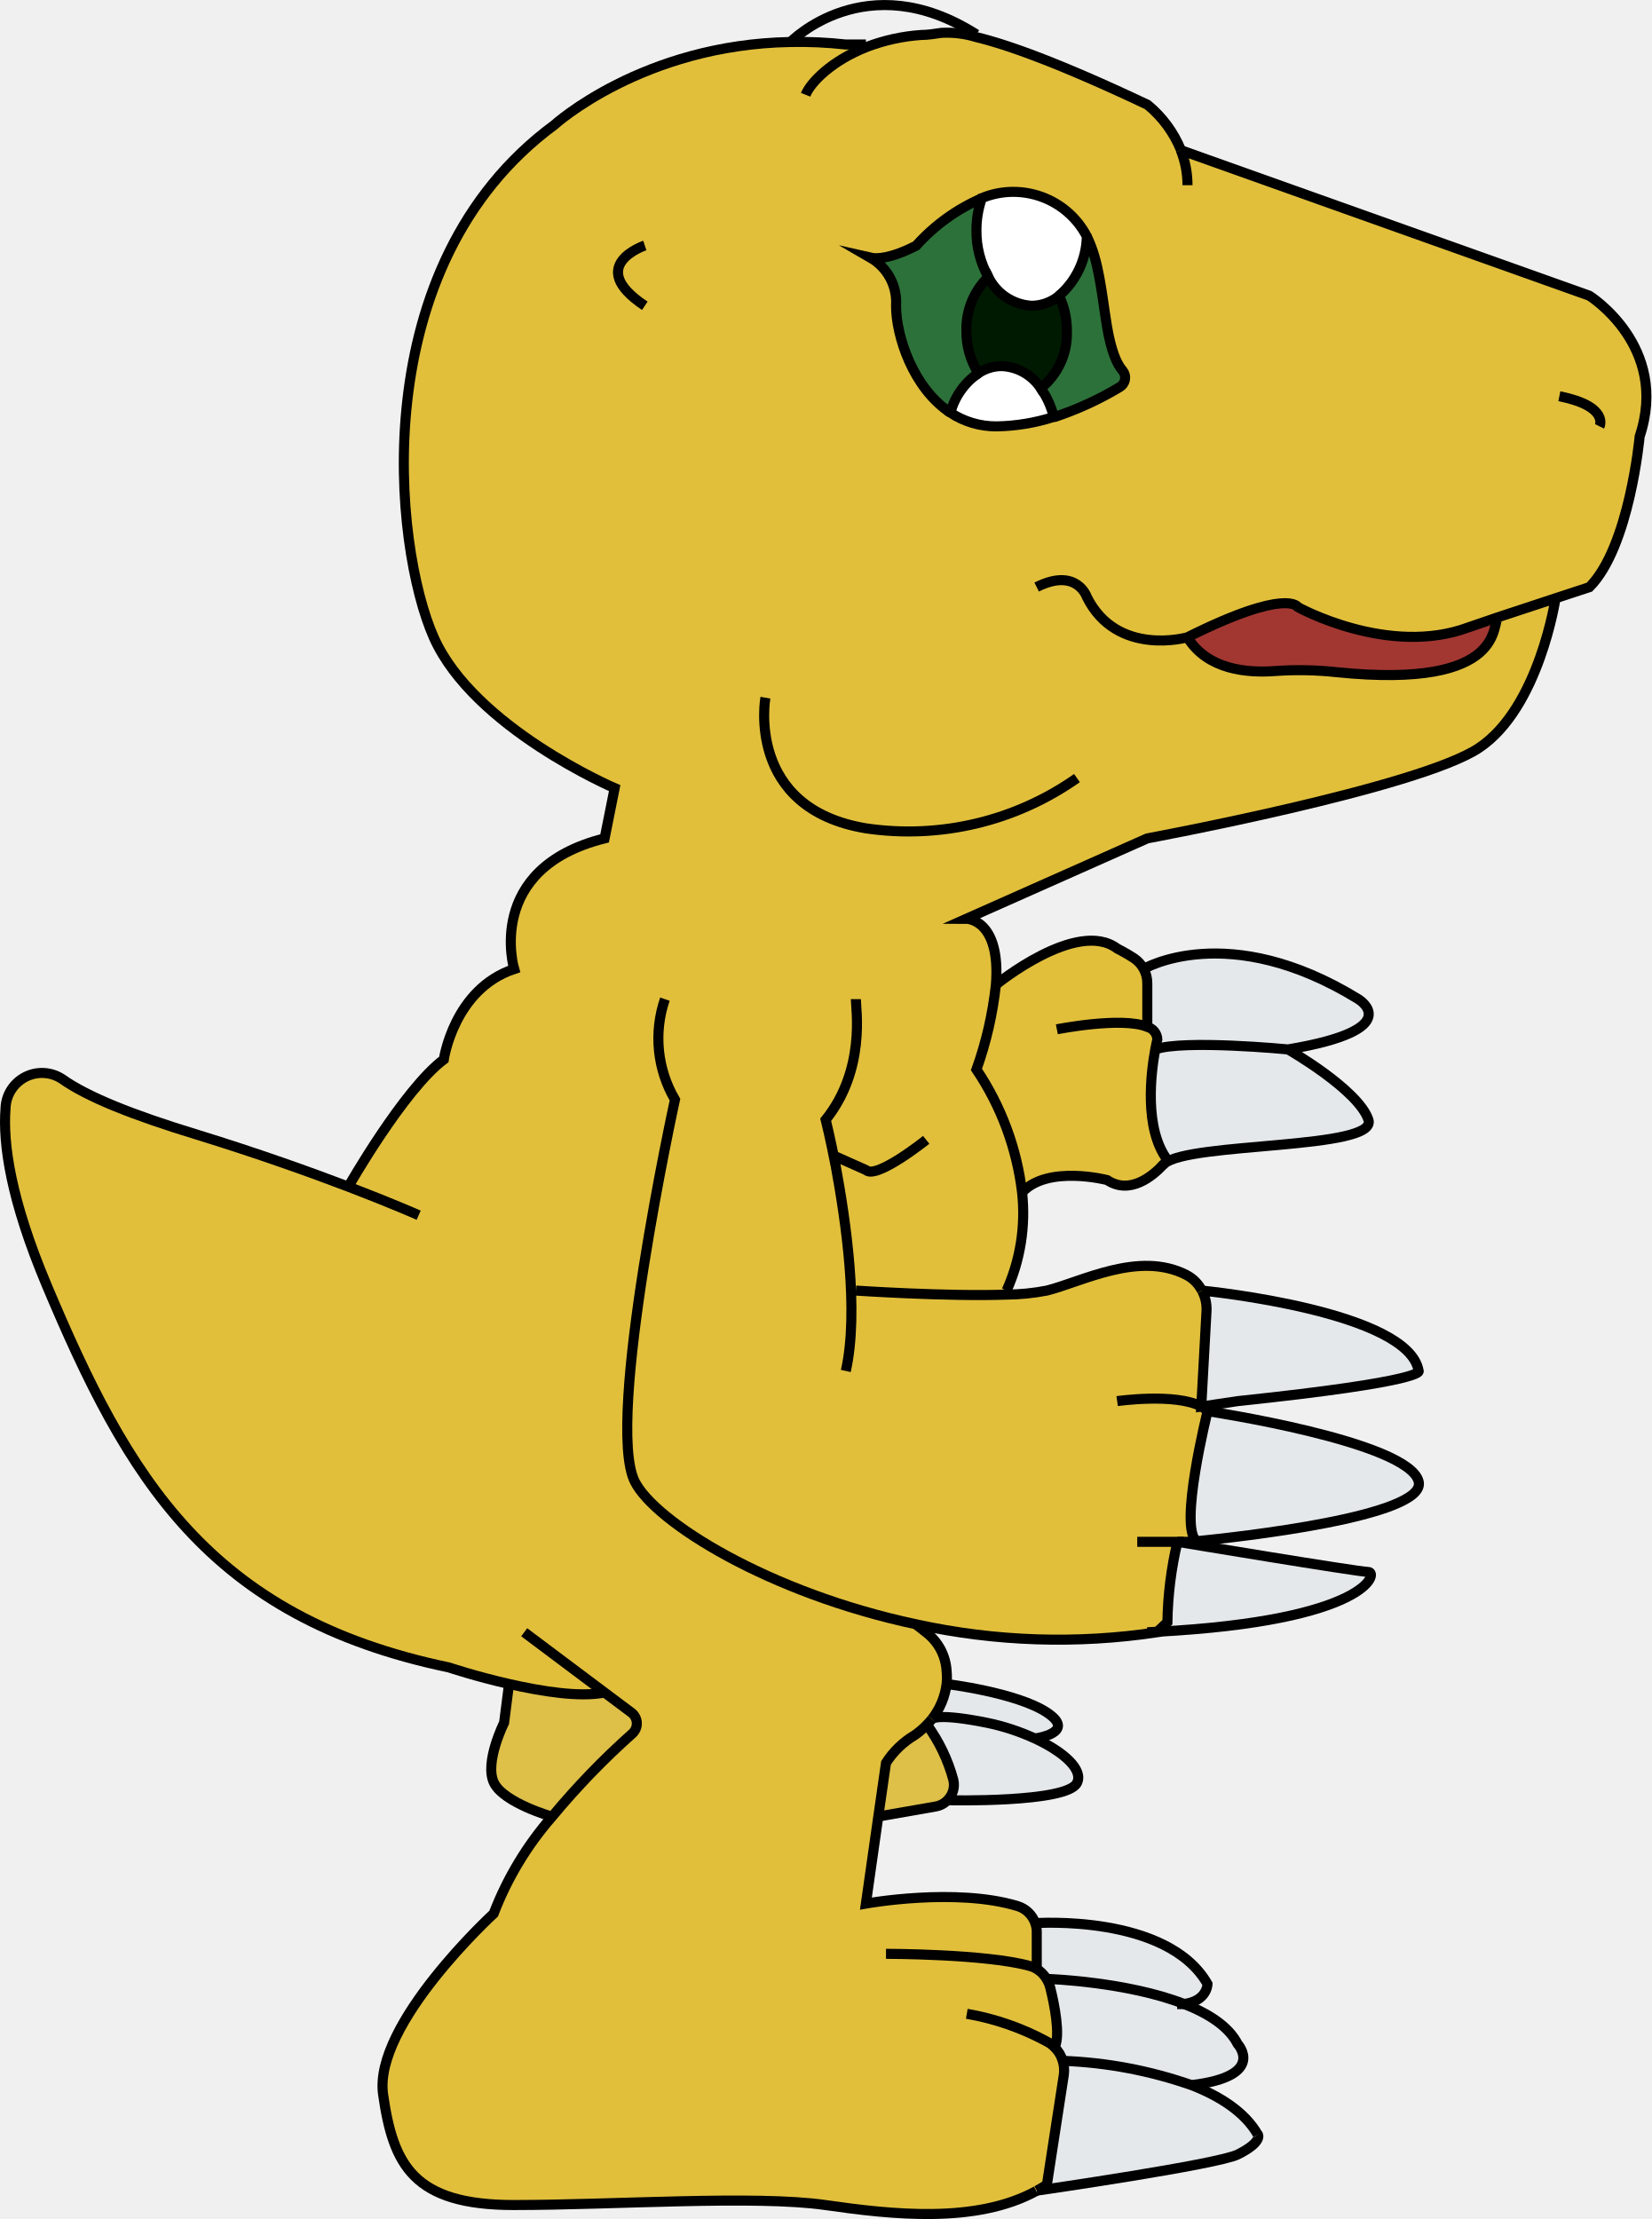
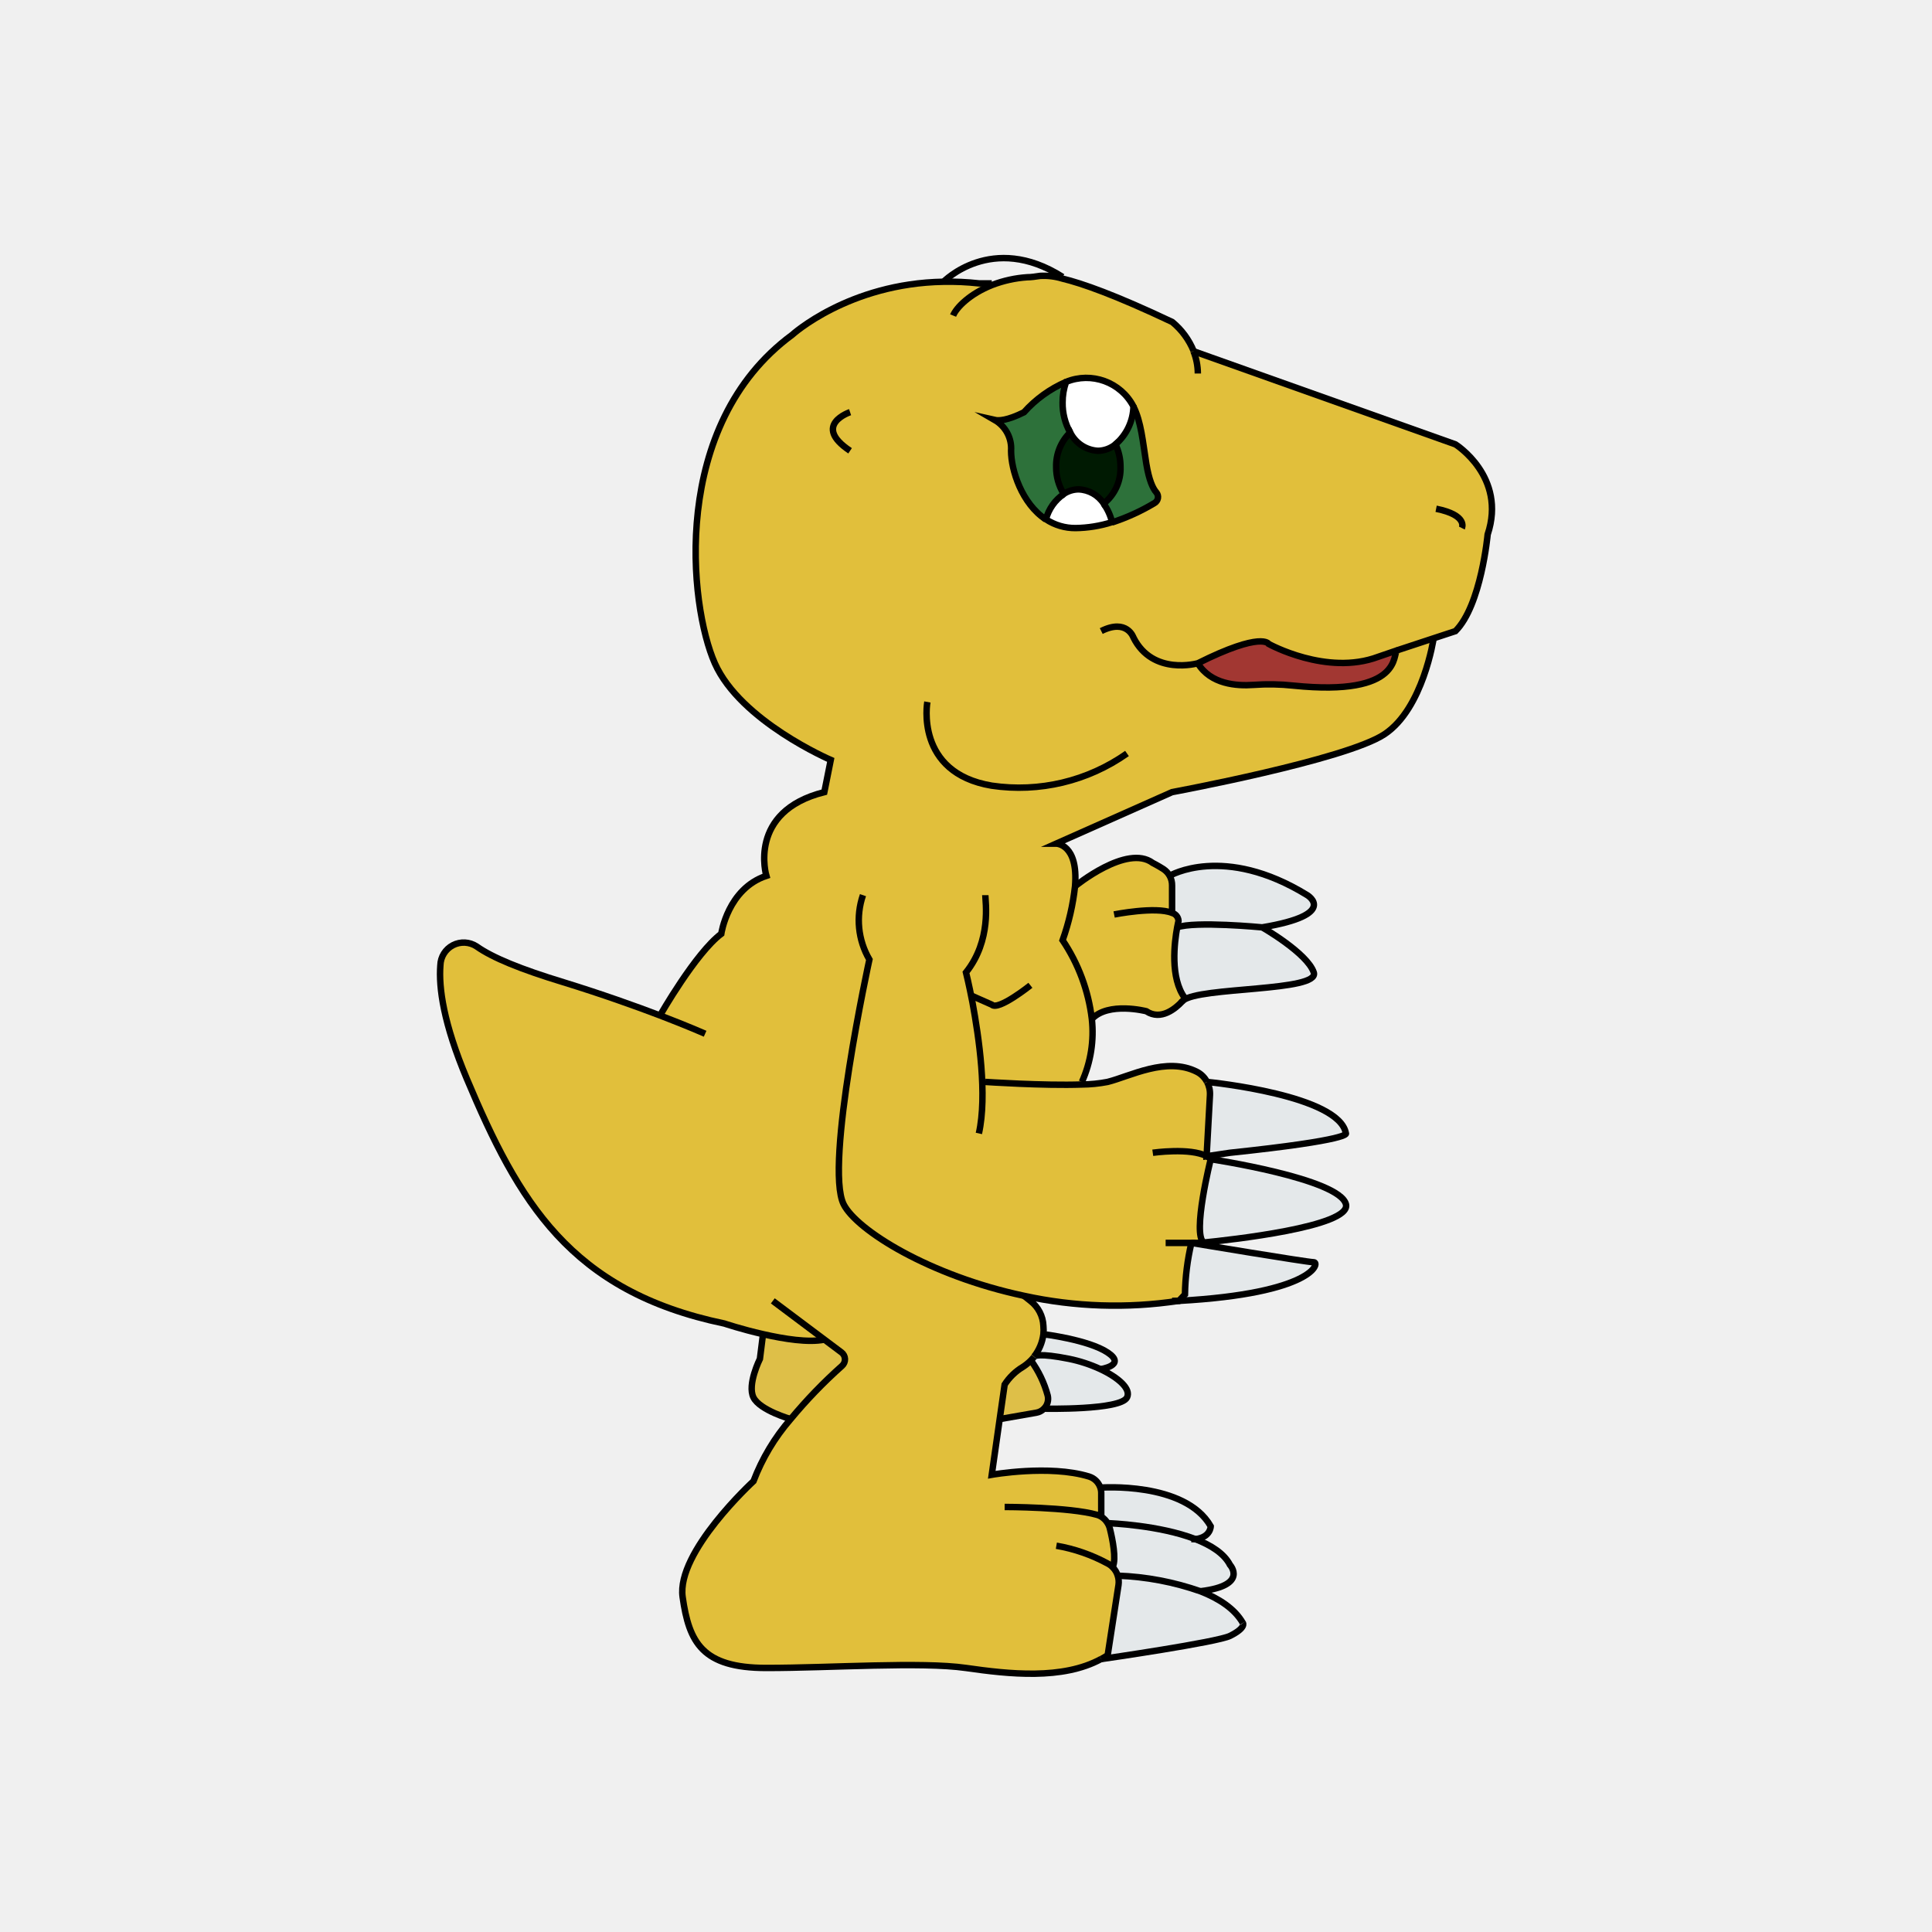
- <svg xmlns="http://www.w3.org/2000/svg" viewBox="0 0 164.33 220.82">
+ <svg xmlns="http://www.w3.org/2000/svg" viewBox="0 0 300 300">
  <defs>
-     <style>.cls-1{fill:#a23732;}.cls-2{fill:#e4e8ea;}.cls-3{fill:#e1bf3b;}.cls-4{fill:#2d713a;}.cls-5{fill:#fff;}.cls-6{fill:#001a02;}.cls-7{fill:#debf48;}.cls-8{fill:none;stroke:#000;stroke-miterlimit:10;}</style>
+     <style>.cls-1,.cls-9{fill:none;}.cls-2{fill:#a23732;}.cls-3{fill:#e4e8ea;}.cls-4{fill:#e1bf3b;}.cls-5{fill:#2d713a;}.cls-6{fill:#fff;}.cls-7{fill:#001a02;}.cls-8{fill:#debf48;}.cls-9{stroke:#000;stroke-miterlimit:10;}</style>
  </defs>
  <g id="Capa_2" data-name="Capa 2">
+     <g id="img_bg" data-name="img bg">
+       <rect class="cls-1" width="300" height="300" />
+     </g>
    <g id="E">
-       <path class="cls-1" d="M146.16,62.43c.46-.17,1.56-.55,2.92-1v0c-.75.38,1.1,7.2-16.1,5.44a34.49,34.49,0,0,0-6.18-.11c-2.61.19-6.69-.09-8.65-3.35,10-5,11-3,11-3S138.16,65.43,146.16,62.43Z" />
-       <path class="cls-2" d="M141.16,147.43c.87,3.49-18.24,5.56-22.08,5.94-1.84-1.27,1.08-12.94,1.08-12.94S140.16,143.43,141.16,147.43Z" />
-       <path class="cls-2" d="M141.16,136.43s1,1-18,3l-3.63.54.52-9.48a3.92,3.92,0,0,0-.45-2.06C120.22,128.49,140.18,130.52,141.16,136.43Z" />
-       <path class="cls-2" d="M136.16,156.43c1,0,0,4.84-21,5.95l1-.95a37.46,37.46,0,0,1,1-8S135.16,156.43,136.16,156.43Z" />
-       <path class="cls-2" d="M136.16,111.43c1,2.91-17.8,2.2-20.31,4.37.2-.22.31-.37.31-.37-2.35-3.13-1.63-8.72-1.21-11,2.79-1,13.21,0,13.21,0S135.16,108.43,136.16,111.43Z" />
-       <path class="cls-2" d="M135.16,99.43s5,3-7,5c0,0-10.42-1-13.21,0,.12-.63.21-1,.21-1a1.35,1.35,0,0,0-1-1.24V97.91a3.1,3.1,0,0,0-.38-1.48S122.16,91.43,135.16,99.43Z" />
-       <path class="cls-2" d="M125.16,212.43s.53.74-2,2c-2,1-19.49,3.53-20,3.6q.51-.28,1-.6l1.68-10.9a3.21,3.21,0,0,0-.12-1.45h0a43.67,43.67,0,0,1,12.89,2.44C121.39,208.61,123.87,210.17,125.16,212.43Z" />
-       <path class="cls-2" d="M117.77,199.4c2.44.94,4.49,2.24,5.39,4,0,0,2.93,3.19-4.54,4.09a43.67,43.67,0,0,0-12.89-2.44h0a3,3,0,0,0-.8-1.32l.09-.08c.58-1.2,0-4.13-.47-5.88a2.93,2.93,0,0,0-.37-.87C104.51,196.94,112.16,197.23,117.77,199.4Z" />
-       <path class="cls-2" d="M120.16,197.43s0,1.72-2.39,2c-5.61-2.17-13.26-2.46-13.6-2.47a2.88,2.88,0,0,0-1-1l0,0v-3.62a2.53,2.53,0,0,0-.15-.87S116.16,190.43,120.16,197.43Z" />
-       <path class="cls-3" d="M114.16,102.19a1.35,1.35,0,0,1,1,1.24s-.09.37-.21,1c-.42,2.28-1.14,7.87,1.21,11,0,0-.11.15-.31.37l0,0-.13.13c-.94,1-3.23,3-5.53,1.47,0,0-5.92-1.53-8.46,1.23a27.83,27.83,0,0,0-4.54-12.23A36.87,36.87,0,0,0,99.09,98s8.07-6.61,12.07-3.61c0,0,.8.4,1.64.94a3,3,0,0,1,1.36,2.54Z" />
-       <path class="cls-4" d="M105.38,29.44a8,8,0,0,0,2.76-5.91c1.21,2.4,1.45,5.49,2,8.9.42,2.53,1,3.82,1.57,4.46a1.09,1.09,0,0,1-.31,1.64,32.09,32.09,0,0,1-6.57,3,8.27,8.27,0,0,0-1.29-2.85,7,7,0,0,0,2.6-5.71A8,8,0,0,0,105.38,29.44Z" />
-       <path class="cls-3" d="M86.25,4.67a18.78,18.78,0,0,1,5.41-1.19c.66,0,1.32-.11,2-.21a9.88,9.88,0,0,1,3.47.42c3,.72,8.15,2.52,17.06,6.74a11.41,11.41,0,0,1,3.32,4.51h0l40.67,14.49s8,5,5,14c0,0-1,11-5,15l-3.38,1.11s-1.62,10.89-7.62,14.89-33,9-33,9l-18,8s3.47,0,2.93,6.61a36.87,36.87,0,0,1-1.93,8.39,27.83,27.83,0,0,1,4.54,12.23,18.83,18.83,0,0,1-1.54,9.77v.4a22,22,0,0,0,4-.4c3.45-.86,9.15-4,13.86-1.57a3.56,3.56,0,0,1,1.57,1.57h0a3.92,3.92,0,0,1,.45,2.06l-.52,9.48a2.69,2.69,0,0,1,.63.46s-2.92,11.67-1.08,12.94l-.67.06h-1.25a37.46,37.46,0,0,0-1,8l-1,.95,0,.05a66.09,66.09,0,0,1-24-.79l1,.79a5.18,5.18,0,0,1,2.06,3.87,6.83,6.83,0,0,1,0,1.28,7.08,7.08,0,0,1-1.45,3.48h0a6.66,6.66,0,0,1-.5.56A7.33,7.33,0,0,1,91,172.68a8.62,8.62,0,0,0-2.84,2.75l-.77,5.36-1.23,8.64s8.94-1.62,15.09.25a2.69,2.69,0,0,1,1.76,1.7,2.53,2.53,0,0,1,.15.87v3.62l0,0a2.88,2.88,0,0,1,1,1,2.93,2.93,0,0,1,.37.87c.44,1.75,1,4.68.47,5.88l-.09.08a3,3,0,0,1,.8,1.32,3.21,3.21,0,0,1,.12,1.45l-1.68,10.9q-.48.31-1,.6h0c-6,3.29-14.38,2.35-21,1.4-7-1-21,0-31,0s-12-4-13-11,11-18,11-18A32.09,32.09,0,0,1,55,180.8a75.89,75.89,0,0,1,8-8.29,1.35,1.35,0,0,0-.09-2.08l-2.67-2c-2.47.49-6.28-.11-9.51-.85s-6-1.65-6-1.65c-24-5-32-19-40-38C1,119.31.28,113.78.55,110.31a3.63,3.63,0,0,1,5.64-2.93c2.46,1.75,6.89,3.53,13.47,5.55,6,1.85,11.19,3.71,15,5.16,0,0,5.5-9.66,9.5-12.66,0,0,1-7,7-9,0,0-3-10,9-13l1-5s-14-6-18-15-7-37,12-51c0,0,8.78-8,23.5-8.25a41.77,41.77,0,0,1,5.5.25h2Zm31.91,58.76c2,3.26,6,3.54,8.65,3.35a34.49,34.49,0,0,1,6.18.11c17.2,1.76,15.35-5.06,16.1-5.44v0c-1.36.46-2.46.84-2.92,1-8,3-17-2-17-2S128.16,58.43,118.16,63.43Zm-6.74-24.9a1.09,1.09,0,0,0,.31-1.64c-.55-.64-1.15-1.93-1.57-4.46-.57-3.41-.81-6.5-2-8.9h0A8.25,8.25,0,0,0,97.7,19.71a18.8,18.8,0,0,0-6.54,4.72c-2.6,1.3-3.94,1.33-4.55,1.19,0,0,0,0,0,0a5.12,5.12,0,0,1,2.55,4.79c0,3,1.67,8.18,5.41,10.64a8.23,8.23,0,0,0,4.59,1.36,19.66,19.66,0,0,0,5.69-.94A32.09,32.09,0,0,0,111.42,38.53Z" />
-       <path class="cls-2" d="M104.16,170.43c3,2-1.15,2.59-1.15,2.59a22.07,22.07,0,0,0-4.85-1.59c-4.65-.93-5.35-.44-5.42-.37a7.08,7.08,0,0,0,1.45-3.48S101.16,168.43,104.16,170.43Z" />
-       <path class="cls-5" d="M103.56,38.64a8.27,8.27,0,0,1,1.29,2.85,19.66,19.66,0,0,1-5.69.94,8.23,8.23,0,0,1-4.59-1.36,6.89,6.89,0,0,1,2.78-3.93,4.19,4.19,0,0,1,2.31-.71A4.89,4.89,0,0,1,103.56,38.64Z" />
-       <path class="cls-5" d="M105.38,29.44a4.37,4.37,0,0,1-2.72,1,5.12,5.12,0,0,1-4.32-2.87,9.27,9.27,0,0,1-1.18-4.63,9.54,9.54,0,0,1,.54-3.22,8.25,8.25,0,0,1,10.44,3.81h0A8,8,0,0,1,105.38,29.44Z" />
-       <path class="cls-6" d="M98.34,27.56a5.12,5.12,0,0,0,4.32,2.87,4.37,4.37,0,0,0,2.72-1,8,8,0,0,1,.78,3.49,7,7,0,0,1-2.6,5.71,4.89,4.89,0,0,0-3.9-2.21,4.19,4.19,0,0,0-2.31.71,7.74,7.74,0,0,1-1.19-4.21A7.22,7.22,0,0,1,98.34,27.56Z" />
-       <path class="cls-2" d="M107.16,177.43c-1,2-12.85,1.72-12.85,1.72h0a2.15,2.15,0,0,0,.56-2,16.56,16.56,0,0,0-2.63-5.49,6.66,6.66,0,0,0,.5-.56h0c.07-.07.77-.56,5.42.37A22.07,22.07,0,0,1,103,173C105.86,174.35,107.82,176.11,107.16,177.43Z" />
-       <path class="cls-7" d="M94.86,177.12a2.15,2.15,0,0,1-.56,2,2.12,2.12,0,0,1-1.19.65l-5.72,1,.77-5.36A8.62,8.62,0,0,1,91,172.68a7.33,7.33,0,0,0,1.23-1.05A16.56,16.56,0,0,1,94.86,177.12Z" />
-       <path class="cls-4" d="M97.16,22.93a9.27,9.27,0,0,0,1.18,4.63,7.22,7.22,0,0,0-2.18,5.37,7.74,7.74,0,0,0,1.19,4.21,6.89,6.89,0,0,0-2.78,3.93c-3.74-2.46-5.41-7.66-5.41-10.64a5.12,5.12,0,0,0-2.55-4.79s0,0,0,0c.61.14,2,.11,4.55-1.19a18.8,18.8,0,0,1,6.54-4.72A9.54,9.54,0,0,0,97.16,22.93Z" />
-       <path class="cls-7" d="M62.83,170.43a1.35,1.35,0,0,1,.09,2.08,75.89,75.89,0,0,0-8,8.29h0s-4.79-1.36-5.79-3.36,1-6,1-6l.49-3.85c3.23.74,7,1.34,9.51.85Z" />
-       <path class="cls-8" d="M41.66,120.93s-2.59-1.15-7-2.84c-3.81-1.45-9-3.31-15-5.16-6.58-2-11-3.8-13.47-5.55a3.63,3.63,0,0,0-5.64,2.93c-.27,3.47.48,9,4.11,17.62,8,19,16,33,40,38,0,0,2.69.9,6,1.65s7,1.34,9.51.85" />
-       <path class="cls-8" d="M103.17,218q.51-.28,1-.6l1.68-10.9a3.21,3.21,0,0,0-.12-1.45,3,3,0,0,0-.8-1.32,2.69,2.69,0,0,0-.73-.55,25.9,25.9,0,0,0-8-2.78" />
-       <path class="cls-8" d="M52.16,162.43l8,6,2.67,2a1.35,1.35,0,0,1,.09,2.08,75.89,75.89,0,0,0-8,8.29,32.09,32.09,0,0,0-5.8,9.63s-12,11-11,18,3,11,13,11,24-1,31,0c6.62.95,15,1.89,21-1.4" />
-       <path class="cls-8" d="M88.16,194.43s10,0,14.34,1.22a2.35,2.35,0,0,1,.63.27,2.88,2.88,0,0,1,1,1,2.93,2.93,0,0,1,.37.87c.44,1.75,1,4.68.47,5.88" />
-       <path class="cls-8" d="M92.74,171.06a7.08,7.08,0,0,0,1.45-3.48,6.83,6.83,0,0,0,0-1.28,5.18,5.18,0,0,0-2.06-3.87l-1-.79" />
-       <path class="cls-8" d="M103.16,195.87v-3.62a2.53,2.53,0,0,0-.15-.87,2.69,2.69,0,0,0-1.76-1.7c-6.15-1.87-15.09-.25-15.09-.25l1.23-8.64.77-5.36A8.62,8.62,0,0,1,91,172.68a7.33,7.33,0,0,0,1.23-1.05,6.66,6.66,0,0,0,.5-.56" />
-       <path class="cls-8" d="M50.65,167.58l-.49,3.85s-2,4-1,6,5.79,3.36,5.79,3.36" />
-       <path class="cls-8" d="M92.23,171.63a16.56,16.56,0,0,1,2.63,5.49,2.15,2.15,0,0,1-.56,2,2.12,2.12,0,0,1-1.19.65l-5.72,1" />
-       <path class="cls-8" d="M34.66,118.09s5.5-9.66,9.5-12.66c0,0,1-7,7-9,0,0-3-10,9-13l1-5s-14-6-18-15-7-37,12-51c0,0,8.78-8,23.5-8.25a41.77,41.77,0,0,1,5.5.25h2" />
-       <path class="cls-8" d="M64.16,24.43s-6,2,0,6" />
-       <path class="cls-8" d="M117.49,14.94a9.43,9.43,0,0,1,.67,3.49" />
-       <path class="cls-8" d="M80.16,9.43c.49-1.22,2.57-3.38,6.09-4.76a18.78,18.78,0,0,1,5.41-1.19c.66,0,1.32-.11,2-.21a9.88,9.88,0,0,1,3.47.42c3,.72,8.15,2.52,17.06,6.74a11.41,11.41,0,0,1,3.32,4.51" />
-       <path class="cls-8" d="M78.66,4.18s7.5-7.75,18.5-.75" />
-       <path class="cls-8" d="M117.48,14.94h0l40.67,14.49s8,5,5,14c0,0-1,11-5,15l-3.38,1.11-5.7,1.88c-1.36.46-2.46.84-2.92,1-8,3-17-2-17-2s-1-2-11,3c0,0-7,2-10-4,0,0-1-3-5-1" />
-       <path class="cls-8" d="M118.16,63.43c2,3.26,6,3.54,8.65,3.35a34.49,34.49,0,0,1,6.18.11c17.2,1.76,15.35-5.06,16.1-5.44l.07,0" />
-       <path class="cls-8" d="M154.78,59.54s-1.62,10.89-7.62,14.89-33,9-33,9l-18,8s3.47,0,2.93,6.61a36.87,36.87,0,0,1-1.93,8.39,27.83,27.83,0,0,1,4.54,12.23,18.83,18.83,0,0,1-1.54,9.77" />
-       <path class="cls-8" d="M107.16,77.43a29.08,29.08,0,0,1-21,5c-12-2-10-13-10-13" />
-       <path class="cls-8" d="M94.57,41.07c-3.74-2.46-5.41-7.66-5.41-10.64a5.12,5.12,0,0,0-2.55-4.79s0,0,0,0c.61.14,2,.11,4.55-1.19a18.8,18.8,0,0,1,6.54-4.72" />
-       <path class="cls-8" d="M108.14,23.53c1.21,2.4,1.45,5.49,2,8.9.42,2.53,1,3.82,1.57,4.46a1.09,1.09,0,0,1-.31,1.64,32.09,32.09,0,0,1-6.57,3" />
-       <path class="cls-8" d="M159.16,42.43s1-2-4-3" />
-       <path class="cls-8" d="M103.56,38.64a8.27,8.27,0,0,1,1.29,2.85,19.66,19.66,0,0,1-5.69.94,8.23,8.23,0,0,1-4.59-1.36,6.89,6.89,0,0,1,2.78-3.93" />
-       <path class="cls-8" d="M98.34,27.56a9.27,9.27,0,0,1-1.18-4.63,9.54,9.54,0,0,1,.54-3.22,8.25,8.25,0,0,1,10.44,3.81h0a8,8,0,0,1-2.76,5.91" />
-       <path class="cls-8" d="M105.38,29.44a8,8,0,0,1,.78,3.49,7,7,0,0,1-2.6,5.71,4.89,4.89,0,0,0-3.9-2.21,4.19,4.19,0,0,0-2.31.71,7.74,7.74,0,0,1-1.19-4.21,7.22,7.22,0,0,1,2.18-5.37,5.12,5.12,0,0,0,4.32,2.87A4.37,4.37,0,0,0,105.38,29.44Z" />
-       <path class="cls-8" d="M103,191.38s13.15-.95,17.15,6.05c0,0,0,1.72-2.39,2a5.79,5.79,0,0,1-.61,0" />
-       <path class="cls-8" d="M104.16,196.93h0c.34,0,8,.3,13.6,2.47,2.44.94,4.49,2.24,5.39,4,0,0,2.93,3.19-4.54,4.09" />
-       <path class="cls-8" d="M105.73,205.08a43.67,43.67,0,0,1,12.89,2.44c2.77,1.09,5.25,2.65,6.54,4.91" />
-       <path class="cls-8" d="M103.16,218h0c.5-.07,18-2.61,20-3.6,2.53-1.26,2-2,2-2" />
-       <path class="cls-8" d="M94.31,179.15s11.85.28,12.85-1.72c.66-1.32-1.3-3.08-4.15-4.41a22.07,22.07,0,0,0-4.85-1.59c-4.65-.93-5.35-.44-5.42-.37h0" />
-       <path class="cls-8" d="M94.19,167.58s7,.85,10,2.85S103,173,103,173" />
-       <path class="cls-8" d="M66.16,99.43a12.07,12.07,0,0,0,1,10s-7,32-4,38c2,4,13.3,11.09,28,14.21a66.09,66.09,0,0,0,24,.79l0-.05,1-.95a37.46,37.46,0,0,1,1-8h-4" />
-       <path class="cls-8" d="M111.16,139.43s5.83-.83,8.37.54a2.69,2.69,0,0,1,.63.46s-2.92,11.67-1.08,12.94a.21.21,0,0,0,.08.06h-2s18,3,19,3,0,4.84-21,5.95l-1,.05" />
-       <path class="cls-8" d="M85.16,99.43c0,1,1,7-3,12,0,0,.46,1.84,1,4.63,1,5.42,2.33,14.42,1,20.37" />
-       <path class="cls-8" d="M92.16,113.43s-5,4-6,3L82.95,115" />
-       <path class="cls-8" d="M99.09,98s8.07-6.61,12.07-3.61c0,0,.8.4,1.64.94a3,3,0,0,1,1.36,2.54v4.52" />
-       <path class="cls-8" d="M115.82,115.83a.79.79,0,0,1-.13.13c-.94,1-3.23,3-5.53,1.47,0,0-5.92-1.53-8.46,1.23" />
-       <path class="cls-8" d="M105.16,102.43s6.47-1.29,9-.24a1.35,1.35,0,0,1,1,1.24s-.09.37-.21,1c-.42,2.28-1.14,7.87,1.21,11,0,0-.11.15-.31.37" />
-       <path class="cls-8" d="M113.78,96.43s8.38-5,21.38,3c0,0,5,3-7,5,0,0-10.42-1-13.21,0" />
-       <path class="cls-8" d="M128.16,104.43s7,4,8,7-17.8,2.2-20.31,4.37l0,0-.13.13,0,.05" />
-       <path class="cls-8" d="M119.59,128.43a3.56,3.56,0,0,0-1.57-1.57c-4.71-2.4-10.41.71-13.86,1.57a22,22,0,0,1-4,.4c-5.91.21-15-.4-15-.4" />
-       <path class="cls-8" d="M119.6,128.43c.62.06,20.58,2.09,21.56,8,0,0,1,1-18,3l-3.63.54.52-9.48a3.92,3.92,0,0,0-.45-2.06" />
-       <path class="cls-8" d="M119.6,128.43h0" />
-       <path class="cls-8" d="M120.16,140.43s20,3,21,7c.87,3.49-18.24,5.56-22.08,5.94l-.67.06" />
+       <path class="cls-2" d="M214,102c.46-.17,1.56-.55,2.92-1v0c-.75.38,1.1,7.2-16.1,5.44a34.49,34.49,0,0,0-6.18-.11c-2.61.19-6.69-.09-8.65-3.35,10-5,11-3,11-3S206,105,214,102Z" />
+       <path class="cls-3" d="M209,187c.87,3.49-18.24,5.56-22.08,5.94C185.07,191.69,188,180,188,180S208,183,209,187Z" />
+       <path class="cls-3" d="M209,176s1,1-18,3l-3.63.54.52-9.48a3.92,3.92,0,0,0-.45-2.06C188.05,168.08,208,170.11,209,176Z" />
+       <path class="cls-3" d="M204,196c1,0,0,4.84-20.95,6l.95-1a37.46,37.46,0,0,1,1-8S203,196,204,196Z" />
+       <path class="cls-3" d="M204,151c1,2.91-17.8,2.2-20.31,4.37.2-.22.31-.37.31-.37-2.35-3.13-1.63-8.72-1.21-11,2.79-1,13.21,0,13.21,0S203,148,204,151Z" />
+       <path class="cls-3" d="M203,139s5,3-7,5c0,0-10.42-1-13.21,0,.12-.63.21-1,.21-1a1.35,1.35,0,0,0-1-1.24V137.5a3.1,3.1,0,0,0-.38-1.48S190,131,203,139Z" />
+       <path class="cls-3" d="M193,252s.53.74-2,2c-2,1-19.49,3.53-20,3.6q.51-.28,1-.6l1.68-10.9a3.21,3.21,0,0,0-.12-1.45h0a43.67,43.67,0,0,1,12.89,2.44C189.22,248.2,191.7,249.76,193,252Z" />
+       <path class="cls-3" d="M185.6,239c2.44.94,4.49,2.24,5.39,4,0,0,2.93,3.19-4.54,4.09a43.67,43.67,0,0,0-12.89-2.44h0a3,3,0,0,0-.8-1.32l.09-.08c.58-1.2,0-4.13-.47-5.88a2.93,2.93,0,0,0-.37-.87C172.34,236.53,180,236.82,185.6,239Z" />
+       <path class="cls-3" d="M188,237s0,1.72-2.39,2c-5.61-2.17-13.26-2.46-13.6-2.47a2.88,2.88,0,0,0-1-1l0-.05v-3.62a2.53,2.53,0,0,0-.15-.87S184,230,188,237Z" />
+       <path class="cls-4" d="M182,141.78a1.35,1.35,0,0,1,1,1.24s-.09.37-.21,1c-.42,2.28-1.14,7.87,1.21,11,0,0-.11.15-.31.37l0,0-.13.13c-.94,1-3.23,3-5.53,1.47,0,0-5.92-1.53-8.46,1.23A27.83,27.83,0,0,0,165,146a36.87,36.87,0,0,0,1.93-8.39S175,131,179,134c0,0,.8.4,1.64.94A3,3,0,0,1,182,137.5Z" />
+       <path class="cls-5" d="M173.21,69A8,8,0,0,0,176,63.12c1.21,2.4,1.45,5.49,2,8.9.42,2.53,1,3.82,1.57,4.46a1.09,1.09,0,0,1-.31,1.64,32.09,32.09,0,0,1-6.57,3,8.27,8.27,0,0,0-1.29-2.85,7,7,0,0,0,2.6-5.71A8,8,0,0,0,173.21,69Z" />
+       <path class="cls-4" d="M154.08,44.26a18.78,18.78,0,0,1,5.41-1.19c.66,0,1.32-.11,2-.21a9.88,9.88,0,0,1,3.47.42c3,.72,8.15,2.52,17.06,6.74a11.41,11.41,0,0,1,3.32,4.51h0L226,69s8,5,5,14c0,0-1,11-5,15l-3.38,1.11S221,110,215,114s-33,9-33,9l-18,8s3.47,0,2.93,6.61A36.87,36.87,0,0,1,165,146a27.83,27.83,0,0,1,4.54,12.23A18.83,18.83,0,0,1,168,168v.4a22,22,0,0,0,4-.4c3.45-.86,9.15-4,13.86-1.57a3.56,3.56,0,0,1,1.57,1.57h0a3.92,3.92,0,0,1,.45,2.06l-.52,9.48a2.69,2.69,0,0,1,.63.46s-2.92,11.67-1.08,12.94l-.67.06H185a37.46,37.46,0,0,0-1,8l-.95,1-.05,0a66.09,66.09,0,0,1-24-.79l1,.79a5.18,5.18,0,0,1,2.06,3.87,6.83,6.83,0,0,1,0,1.28,7.08,7.08,0,0,1-1.45,3.48h0a6.66,6.66,0,0,1-.5.56,7.33,7.33,0,0,1-1.23,1A8.62,8.62,0,0,0,156,215l-.77,5.36L154,229s8.94-1.62,15.09.25a2.69,2.69,0,0,1,1.76,1.7,2.53,2.53,0,0,1,.15.87v3.62l0,.05a2.88,2.88,0,0,1,1,1,2.93,2.93,0,0,1,.37.87c.44,1.75,1,4.68.47,5.88l-.09.08a3,3,0,0,1,.8,1.32,3.21,3.21,0,0,1,.12,1.45L172,257q-.48.31-1,.6h0c-6,3.29-14.38,2.35-21,1.4-7-1-21,0-31,0s-12-4-13-11,11-18,11-18a32.09,32.09,0,0,1,5.8-9.63,75.89,75.89,0,0,1,8-8.29,1.35,1.35,0,0,0-.09-2.08L128,208c-2.47.49-6.28-.11-9.51-.85s-6-1.65-6-1.65c-24-5-32-19-40-38-3.63-8.62-4.38-14.15-4.11-17.62A3.63,3.63,0,0,1,74,147c2.46,1.75,6.89,3.53,13.47,5.55,6,1.85,11.19,3.71,15,5.16,0,0,5.5-9.66,9.5-12.66,0,0,1-7,7-9,0,0-3-10,9-13l1-5s-14-6-18-15-7-37,12-51c0,0,8.78-8,23.5-8.25A41.77,41.77,0,0,1,152,44h2ZM186,103c2,3.26,6,3.54,8.65,3.35a34.49,34.49,0,0,1,6.18.11c17.2,1.76,15.35-5.06,16.1-5.44v0c-1.36.46-2.46.84-2.92,1-8,3-17-2-17-2S196,98,186,103Zm-6.74-24.9a1.09,1.09,0,0,0,.31-1.64c-.55-.64-1.15-1.93-1.57-4.46-.57-3.41-.81-6.5-2-8.9h0a8.25,8.25,0,0,0-10.44-3.81A18.8,18.8,0,0,0,159,64c-2.6,1.3-3.94,1.33-4.55,1.19,0,0,0,0,0,0A5.12,5.12,0,0,1,157,70c0,3,1.67,8.18,5.41,10.64A8.23,8.23,0,0,0,167,82a19.66,19.66,0,0,0,5.69-.94A32.09,32.09,0,0,0,179.25,78.12Z" />
+       <path class="cls-3" d="M172,210c3,2-1.15,2.59-1.15,2.59A22.07,22.07,0,0,0,166,211c-4.65-.93-5.35-.44-5.42-.37a7.08,7.08,0,0,0,1.45-3.48S169,208,172,210Z" />
+       <path class="cls-6" d="M171.39,78.23a8.27,8.27,0,0,1,1.29,2.85A19.66,19.66,0,0,1,167,82a8.23,8.23,0,0,1-4.59-1.36,6.89,6.89,0,0,1,2.78-3.93,4.19,4.19,0,0,1,2.31-.71A4.89,4.89,0,0,1,171.39,78.23Z" />
+       <path class="cls-6" d="M173.21,69a4.37,4.37,0,0,1-2.72,1,5.12,5.12,0,0,1-4.32-2.87A9.27,9.27,0,0,1,165,62.52a9.54,9.54,0,0,1,.54-3.22A8.25,8.25,0,0,1,176,63.11h0A8,8,0,0,1,173.21,69Z" />
+       <path class="cls-7" d="M166.17,67.15A5.12,5.12,0,0,0,170.49,70a4.37,4.37,0,0,0,2.72-1,8,8,0,0,1,.78,3.49,7,7,0,0,1-2.6,5.71,4.89,4.89,0,0,0-3.9-2.21,4.19,4.19,0,0,0-2.31.71A7.74,7.74,0,0,1,164,72.52,7.22,7.22,0,0,1,166.17,67.15Z" />
+       <path class="cls-3" d="M175,217c-1,2-12.85,1.72-12.85,1.72h0a2.15,2.15,0,0,0,.56-2,16.56,16.56,0,0,0-2.63-5.49,6.66,6.66,0,0,0,.5-.56h0c.07-.07.77-.56,5.42.37a22.07,22.07,0,0,1,4.85,1.59C173.69,213.94,175.65,215.7,175,217Z" />
+       <path class="cls-8" d="M162.69,216.71a2.15,2.15,0,0,1-.56,2,2.12,2.12,0,0,1-1.19.65l-5.72,1L156,215a8.62,8.62,0,0,1,2.84-2.75,7.33,7.33,0,0,0,1.23-1A16.56,16.56,0,0,1,162.69,216.71Z" />
+       <path class="cls-5" d="M165,62.52a9.27,9.27,0,0,0,1.18,4.63A7.22,7.22,0,0,0,164,72.52a7.74,7.74,0,0,0,1.19,4.21,6.89,6.89,0,0,0-2.78,3.93C158.66,78.2,157,73,157,70a5.12,5.12,0,0,0-2.55-4.79s0,0,0,0c.61.14,1.95.11,4.55-1.19a18.8,18.8,0,0,1,6.54-4.72A9.54,9.54,0,0,0,165,62.52Z" />
+       <path class="cls-8" d="M130.66,210a1.35,1.35,0,0,1,.09,2.08,75.89,75.89,0,0,0-8,8.29h0S118,219,117,217s1-6,1-6l.49-3.85c3.23.74,7,1.34,9.51.85Z" />
+       <path class="cls-9" d="M109.49,160.52s-2.59-1.15-7-2.84c-3.81-1.45-9-3.31-15-5.16-6.58-2-11-3.8-13.47-5.55a3.63,3.63,0,0,0-5.64,2.93c-.27,3.47.48,9,4.11,17.62,8,19,16,33,40,38,0,0,2.69.9,6,1.65s7,1.34,9.51.85" />
+       <path class="cls-9" d="M171,257.62q.51-.28,1-.6l1.68-10.9a3.21,3.21,0,0,0-.12-1.45,3,3,0,0,0-.8-1.32,2.69,2.69,0,0,0-.73-.55,25.9,25.9,0,0,0-8-2.78" />
+       <path class="cls-9" d="M120,202l8,6,2.67,2a1.35,1.35,0,0,1,.09,2.08,75.89,75.89,0,0,0-8,8.29A32.09,32.09,0,0,0,117,230s-12,11-11,18,3,11,13,11,24-1,31,0c6.62.95,15,1.89,21-1.4" />
+       <path class="cls-9" d="M156,234s10.05,0,14.34,1.22a2.35,2.35,0,0,1,.63.27,2.88,2.88,0,0,1,1,1,2.93,2.93,0,0,1,.37.87c.44,1.75,1,4.68.47,5.88" />
+       <path class="cls-9" d="M160.57,210.65a7.08,7.08,0,0,0,1.45-3.48,6.83,6.83,0,0,0,0-1.28A5.18,5.18,0,0,0,160,202l-1-.79" />
+       <path class="cls-9" d="M171,235.46v-3.62a2.53,2.53,0,0,0-.15-.87,2.69,2.69,0,0,0-1.76-1.7C162.93,227.4,154,229,154,229l1.23-8.64L156,215a8.62,8.62,0,0,1,2.84-2.75,7.33,7.33,0,0,0,1.23-1,6.66,6.66,0,0,0,.5-.56" />
+       <path class="cls-9" d="M118.48,207.17,118,211s-2,4-1,6,5.79,3.36,5.79,3.36" />
+       <path class="cls-9" d="M160.06,211.22a16.56,16.56,0,0,1,2.63,5.49,2.15,2.15,0,0,1-.56,2,2.12,2.12,0,0,1-1.19.65l-5.72,1" />
+       <path class="cls-9" d="M102.49,157.68S108,148,112,145c0,0,1-7,7-9,0,0-3-10,9-13l1-5s-14-6-18-15-7-37,12-51c0,0,8.78-8,23.5-8.25A41.77,41.77,0,0,1,152,44h2" />
+       <path class="cls-9" d="M132,64s-6,2,0,6" />
+       <path class="cls-9" d="M185.32,54.53A9.43,9.43,0,0,1,186,58" />
+       <path class="cls-9" d="M148,49c.49-1.22,2.57-3.38,6.09-4.76a18.78,18.78,0,0,1,5.41-1.19c.66,0,1.32-.11,2-.21a9.88,9.88,0,0,1,3.47.42c3,.72,8.15,2.52,17.06,6.74a11.41,11.41,0,0,1,3.32,4.51" />
+       <path class="cls-9" d="M146.49,43.77S154,36,165,43" />
+       <path class="cls-9" d="M185.31,54.53h0L226,69s8,5,5,14c0,0-1,11-5,15l-3.38,1.11-5.7,1.88c-1.36.46-2.46.84-2.92,1-8,3-17-2-17-2s-1-2-11,3c0,0-7,2-10-4,0,0-1-3-5-1" />
+       <path class="cls-9" d="M186,103c2,3.26,6,3.54,8.65,3.35a34.49,34.49,0,0,1,6.18.11c17.2,1.76,15.35-5.06,16.1-5.44l.07,0" />
+       <path class="cls-9" d="M222.61,99.13S221,110,215,114s-33,9-33,9l-18,8s3.47,0,2.93,6.61A36.87,36.87,0,0,1,165,146a27.83,27.83,0,0,1,4.54,12.23A18.83,18.83,0,0,1,168,168" />
+       <path class="cls-9" d="M175,117a29.08,29.08,0,0,1-21,5c-12-2-10-13-10-13" />
+       <path class="cls-9" d="M162.4,80.66C158.66,78.2,157,73,157,70a5.12,5.12,0,0,0-2.55-4.79s0,0,0,0c.61.14,1.95.11,4.55-1.19a18.8,18.8,0,0,1,6.54-4.72" />
+       <path class="cls-9" d="M176,63.12c1.21,2.4,1.45,5.49,2,8.9.42,2.53,1,3.82,1.57,4.46a1.09,1.09,0,0,1-.31,1.64,32.09,32.09,0,0,1-6.57,3" />
+       <path class="cls-9" d="M227,82s1-2-4-3" />
+       <path class="cls-9" d="M171.39,78.23a8.27,8.27,0,0,1,1.29,2.85A19.66,19.66,0,0,1,167,82a8.23,8.23,0,0,1-4.59-1.36,6.89,6.89,0,0,1,2.78-3.93" />
+       <path class="cls-9" d="M166.17,67.15A9.27,9.27,0,0,1,165,62.52a9.54,9.54,0,0,1,.54-3.22A8.25,8.25,0,0,1,176,63.11h0A8,8,0,0,1,173.21,69" />
+       <path class="cls-9" d="M173.21,69a8,8,0,0,1,.78,3.49,7,7,0,0,1-2.6,5.71,4.89,4.89,0,0,0-3.9-2.21,4.19,4.19,0,0,0-2.31.71A7.74,7.74,0,0,1,164,72.52a7.22,7.22,0,0,1,2.18-5.37A5.12,5.12,0,0,0,170.49,70,4.37,4.37,0,0,0,173.21,69Z" />
+       <path class="cls-9" d="M170.84,231S184,230,188,237c0,0,0,1.72-2.39,2a5.79,5.79,0,0,1-.61,0" />
+       <path class="cls-9" d="M172,236.52h0c.34,0,8,.3,13.6,2.47,2.44.94,4.49,2.24,5.39,4,0,0,2.93,3.19-4.54,4.09" />
+       <path class="cls-9" d="M173.56,244.67a43.67,43.67,0,0,1,12.89,2.44c2.77,1.09,5.25,2.65,6.54,4.91" />
+       <path class="cls-9" d="M171,257.62h0c.5-.07,18-2.61,20-3.6,2.53-1.26,2-2,2-2" />
+       <path class="cls-9" d="M162.14,218.74S174,219,175,217c.66-1.32-1.3-3.08-4.15-4.41A22.07,22.07,0,0,0,166,211c-4.65-.93-5.35-.44-5.42-.37h0" />
+       <path class="cls-9" d="M162,207.17s7,.85,10,2.85-1.15,2.59-1.15,2.59" />
+       <path class="cls-9" d="M134,139a12.07,12.07,0,0,0,1,10s-7,32-4,38c2,4,13.3,11.09,28,14.21a66.09,66.09,0,0,0,24,.79l.05,0,.95-1a37.46,37.46,0,0,1,1-8h-4" />
+       <path class="cls-9" d="M179,179s5.83-.83,8.37.54a2.69,2.69,0,0,1,.63.46s-2.92,11.67-1.08,12.94a.21.21,0,0,0,.08.06h-2s18,3,19,3,0,4.84-20.95,6L182,202" />
+       <path class="cls-9" d="M153,139c0,1,1,7-3,12,0,0,.46,1.84,1,4.63,1,5.42,2.33,14.42,1,20.37" />
+       <path class="cls-9" d="M160,153s-5,4-6,3l-3.21-1.42" />
+       <path class="cls-9" d="M166.92,137.63S175,131,179,134c0,0,.8.4,1.64.94A3,3,0,0,1,182,137.5V142" />
+       <path class="cls-9" d="M183.65,155.42a.79.79,0,0,1-.13.13c-.94,1-3.23,3-5.53,1.47,0,0-5.92-1.53-8.46,1.23" />
+       <path class="cls-9" d="M173,142s6.47-1.29,9-.24a1.35,1.35,0,0,1,1,1.24s-.09.37-.21,1c-.42,2.28-1.14,7.87,1.21,11,0,0-.11.15-.31.37" />
+       <path class="cls-9" d="M181.61,136s8.38-5,21.38,3c0,0,5,3-7,5,0,0-10.42-1-13.21,0" />
+       <path class="cls-9" d="M196,144s7,4,8,7-17.8,2.2-20.31,4.37l0,0-.13.13,0,.05" />
+       <path class="cls-9" d="M187.42,168a3.56,3.56,0,0,0-1.57-1.57c-4.71-2.4-10.41.71-13.86,1.57a22,22,0,0,1-4,.4c-5.91.21-15-.4-15-.4" />
+       <path class="cls-9" d="M187.43,168c.62.06,20.58,2.09,21.56,8,0,0,1,1-18,3l-3.63.54.52-9.48a3.92,3.92,0,0,0-.45-2.06" />
+       <path class="cls-9" d="M187.43,168h0" />
+       <path class="cls-9" d="M188,180s20,3,21,7c.87,3.49-18.24,5.56-22.08,5.94l-.67.06" />
    </g>
  </g>
</svg>
